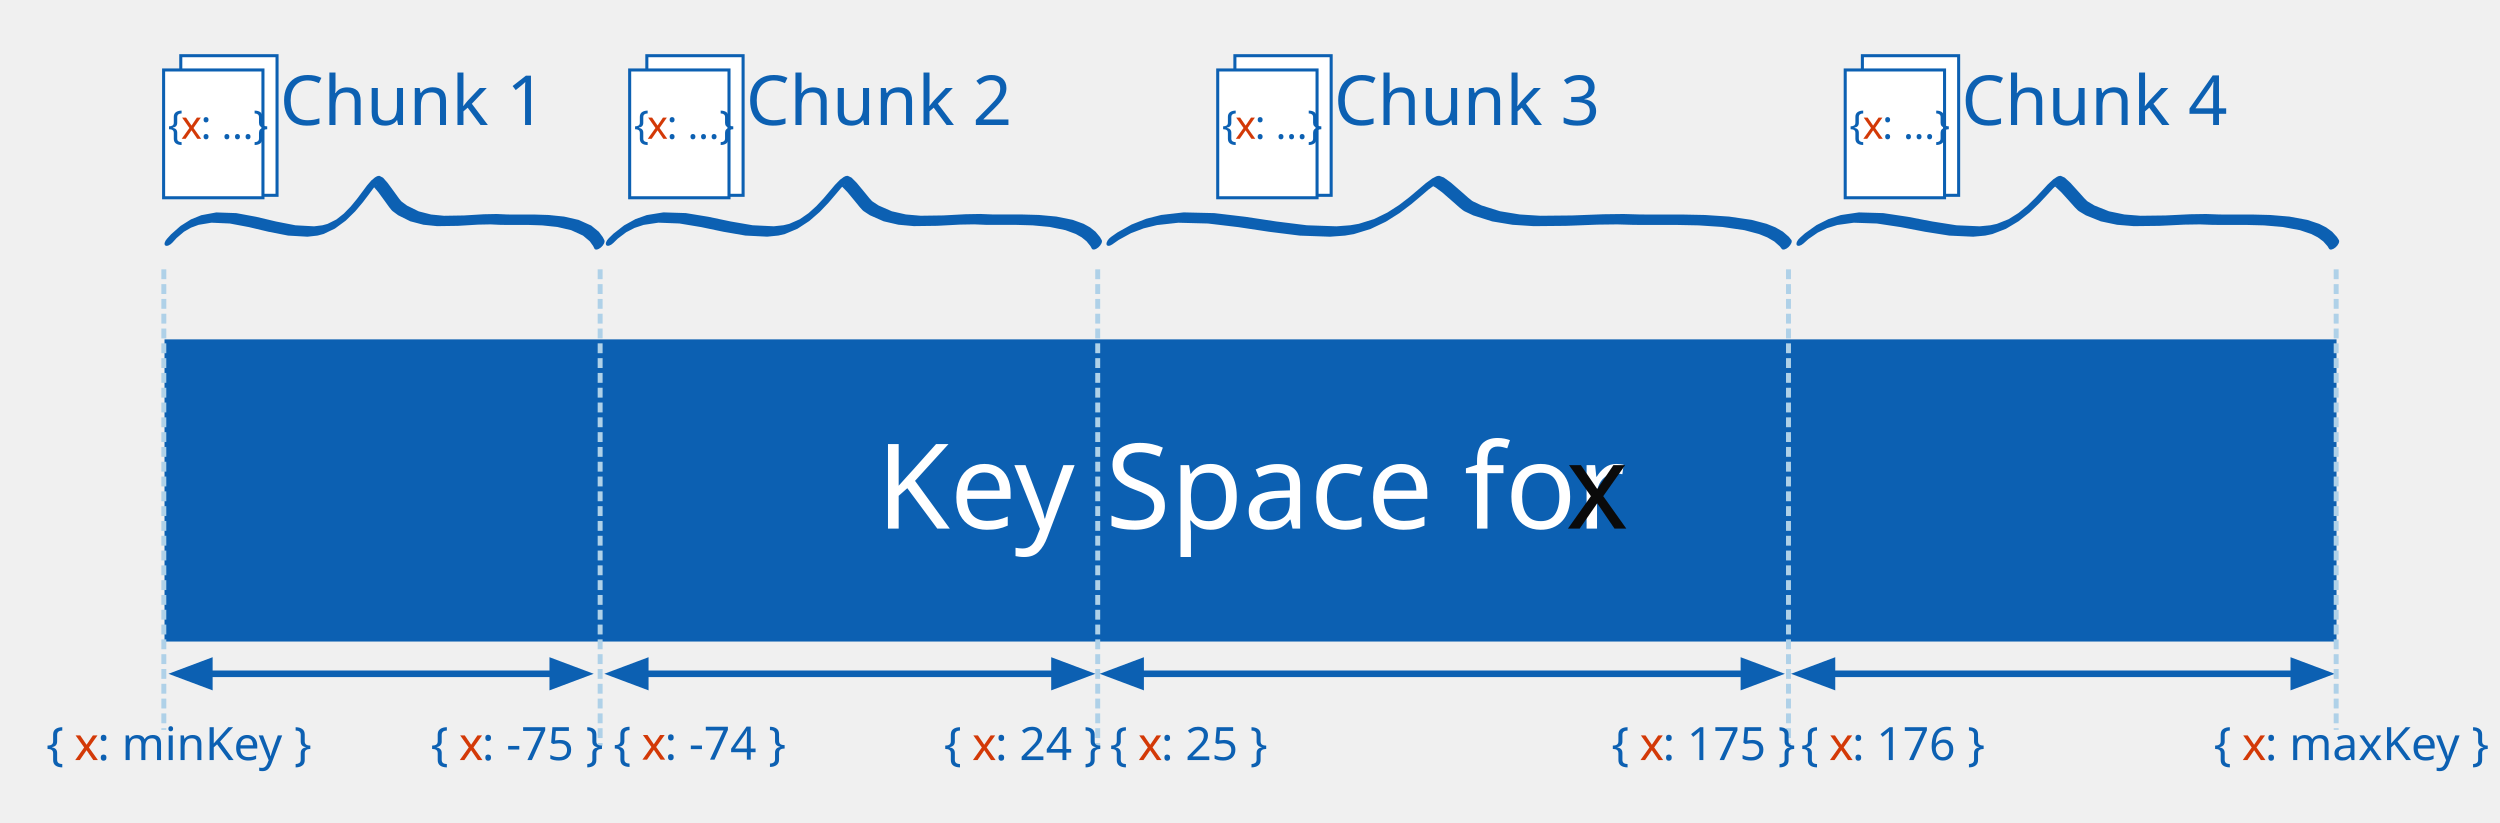
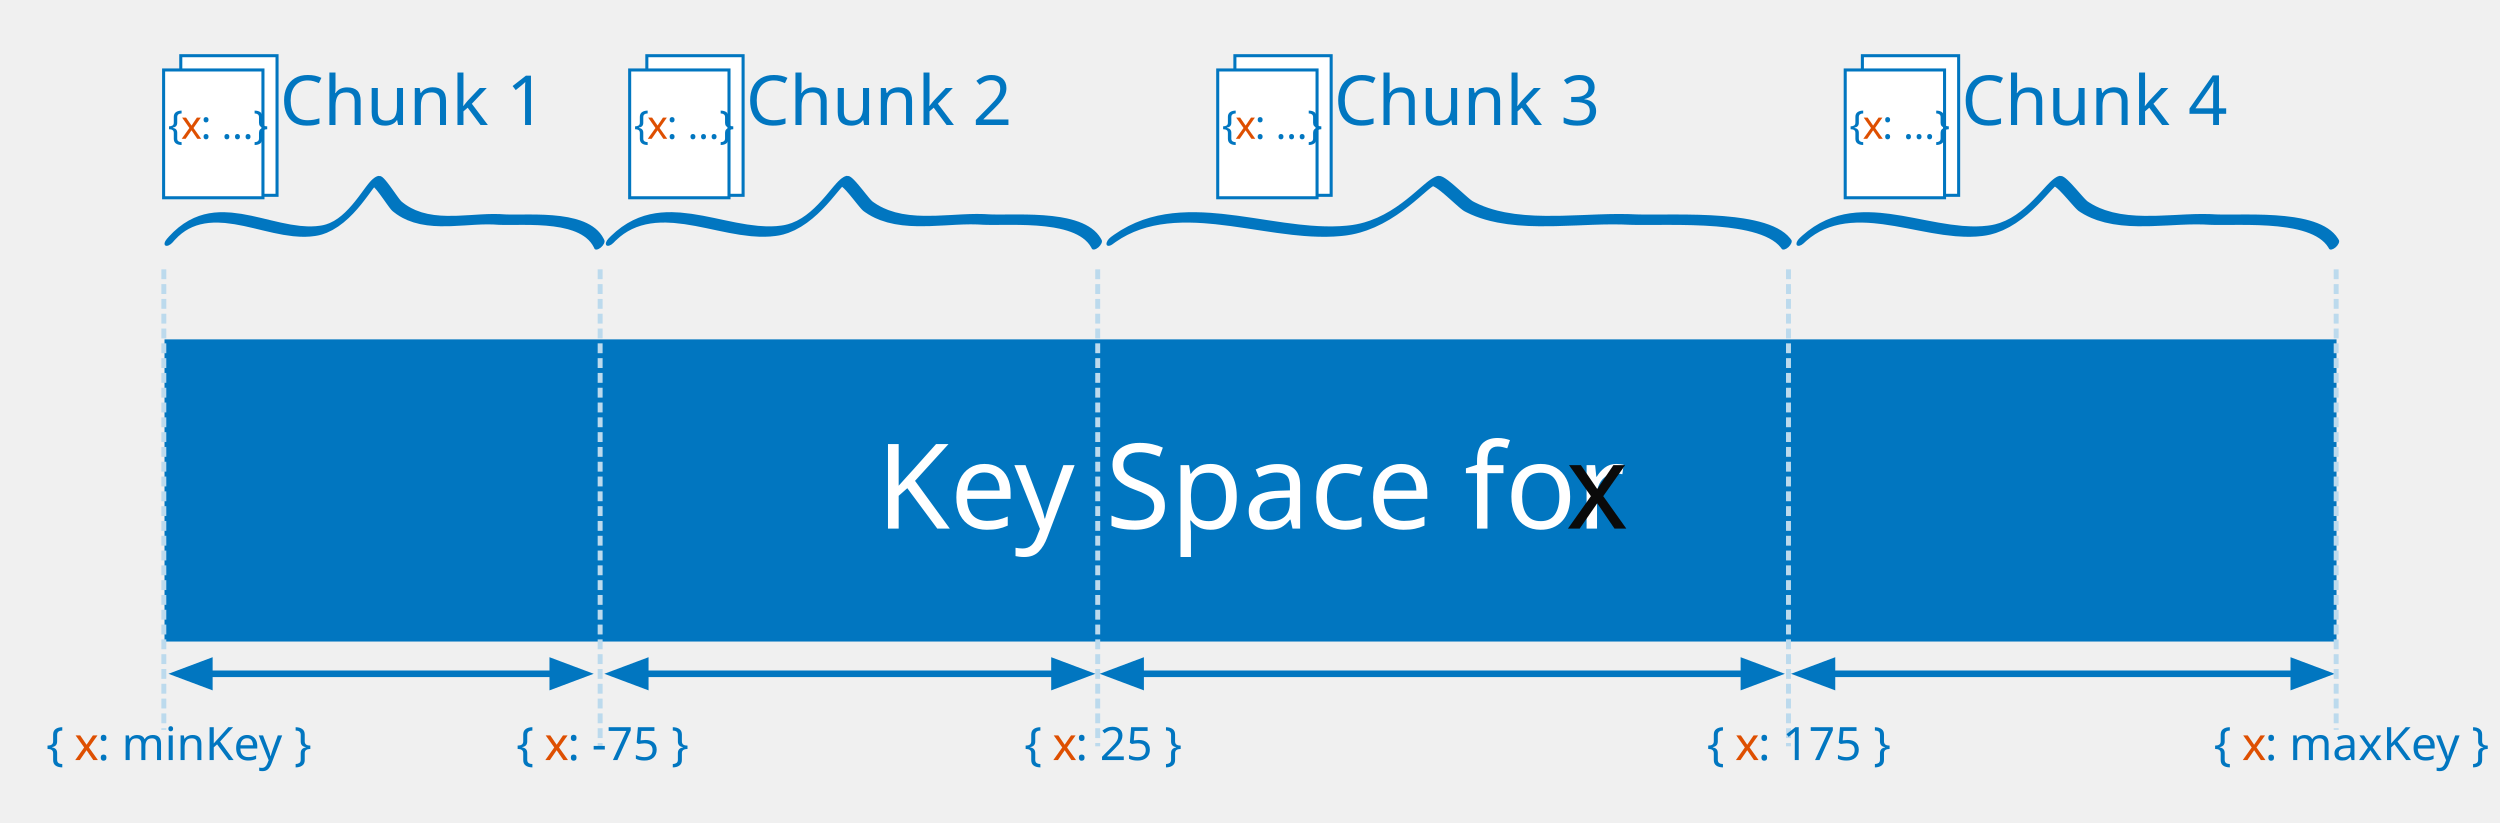
<svg xmlns="http://www.w3.org/2000/svg" version="1.1" x="0px" y="0px" width="760" height="250" viewBox="0, 0, 760, 250">
  <g id="Layer 1">
    <g>
      <g>
        <g>
          <path d="M54.958,16.931 L84.221,16.931 L84.221,59.377 L54.958,59.377 z" fill="#FFFFFF" />
-           <path d="M54.958,16.931 L84.221,16.931 L84.221,59.377 L54.958,59.377 z" fill-opacity="0" stroke="#0C60B2" stroke-width="0.929" />
+           <path d="M54.958,16.931 L84.221,16.931 L84.221,59.377 L54.958,59.377 z" fill-opacity="0" stroke="#0176C0" stroke-width="0.929" />
        </g>
        <g>
          <path d="M49.737,21.271 L79.937,21.271 L79.937,60.121 L49.737,60.121 z" fill="#FFFFFF" />
-           <path d="M49.737,21.271 L79.937,21.271 L79.937,60.121 L49.737,60.121 z" fill-opacity="0" stroke="#0C60B2" stroke-width="0.929" />
+           <path d="M49.737,21.271 L79.937,21.271 L79.937,60.121 L49.737,60.121 z" fill-opacity="0" stroke="#0176C0" stroke-width="0.929" />
        </g>
        <text transform="matrix(1, 0, 0, 1, 64.357, 38.688)">
-           <tspan x="-13.324" y="3.5" font-family="GillSans" font-size="12" fill="#0C60B2">{</tspan>
-           <tspan x="-9.328" y="3.5" font-family="GillSans" font-size="12" fill="#D33907">x</tspan>
-           <tspan x="-3.328" y="3.5" font-family="GillSans" font-size="12" fill="#0C60B2">: ...}</tspan>
+           <tspan x="-13.324" y="3.5" font-family="GillSans" font-size="12" fill="#0176C0">{</tspan>
+           <tspan x="-9.328" y="3.5" font-family="GillSans" font-size="12" fill="#DE4F01">x</tspan>
+           <tspan x="-3.328" y="3.5" font-family="GillSans" font-size="12" fill="#0176C0">: ...}</tspan>
        </text>
      </g>
      <text transform="matrix(1, 0, 0, 1, 121.463, 31.498)">
-         <tspan x="-36.381" y="6.5" font-family="GillSans" font-size="21" fill="#0C60B2">Chunk 1</tspan>
+         <tspan x="-36.381" y="6.5" font-family="GillSans" font-size="21" fill="#0176C0">Chunk 1</tspan>
      </text>
    </g>
-     <path d="M50.015,103.168 L710.304,103.168 L710.304,195.028 L50.015,195.028 z" fill="#0C60B2" />
-     <path d="M182.443,81.874 L182.443,226.874" fill-opacity="0" stroke="#AFD1E8" stroke-width="1.5" stroke-dasharray="3,1.5" />
-     <text transform="matrix(1, 0, 0, 1, 155.063, 230.569)">
-       <tspan x="-24.093" y="0.5" font-family="GillSans" font-size="14" fill="#0C60B2">{ </tspan>
-       <tspan x="-15.542" y="0.5" font-family="GillSans" font-size="14" fill="#D33907">x</tspan>
-       <tspan x="-8.542" y="0.5" font-family="GillSans" font-size="14" fill="#0C60B2">: -75 } </tspan>
+     <path d="M50.015,103.168 L710.304,103.168 L710.304,195.028 L50.015,195.028 z" fill="#0176C0" />
+     <path d="M182.443,81.874 L182.443,226.874" fill-opacity="0" stroke="#BCDAED" stroke-width="1.5" stroke-dasharray="3,1.5" />
+     <text transform="matrix(1, 0, 0, 1, 181.063, 230.569)">
+       <tspan x="-24.093" y="0.5" font-family="GillSans" font-size="14" fill="#0176C0">{ </tspan>
+       <tspan x="-15.542" y="0.5" font-family="GillSans" font-size="14" fill="#DE4F01">x</tspan>
+       <tspan x="-8.542" y="0.5" font-family="GillSans" font-size="14" fill="#0176C0">: -75 } </tspan>
    </text>
-     <path d="M333.705,81.874 L333.705,226.874" fill-opacity="0" stroke="#AFD1E8" stroke-width="1.5" stroke-dasharray="3,1.5" />
-     <path d="M543.698,81.874 L543.698,226.874" fill-opacity="0" stroke="#AFD1E8" stroke-width="1.5" stroke-dasharray="3,1.5" />
-     <path d="M338.147,74.296 L340.093,72.932 L343.822,70.888 L347.672,69.424 L351.741,68.426 L358.204,67.712 L367.208,67.95 L376.475,69.054 L385.848,70.47 L395.172,71.631 L404.309,71.961 L408.819,71.63 L408.819,71.63 C408.857,71.627 408.897,71.622 408.938,71.615 L408.938,71.615 L411.556,71.171 L416.629,69.62 L421.302,67.393 L425.458,64.773 L429.042,62.059 L432.013,59.558 L434.33,57.577 L435.875,56.462 L436.031,56.462 L435.372,56.633 L435.732,56.627 L436.435,57.017 L438.402,58.469 L441.505,61.172 L443.623,63.041 L444.724,63.918 L445.165,64.202 L445.165,64.202 C445.184,64.214 445.204,64.225 445.225,64.235 L445.225,64.235 L447.873,65.487 L453.635,67.31 L459.821,68.337 L466.258,68.753 L476.058,68.66 L485.639,68.292 L491.652,68.216 L494.48,68.299 L494.48,68.299 L496.777,68.368 L502.479,68.379 L509.181,68.37 L516.386,68.518 L523.602,68.997 L530.33,69.984 L534.741,71.154 L537.257,72.172 L539.382,73.408 L541.04,74.871 L541.655,75.665 L541.655,75.665 C541.999,76.101 542.928,75.841 543.731,75.084 C544.533,74.328 544.906,73.361 544.562,72.925 L543.819,71.997 L541.998,70.418 L539.729,69.112 L537.062,68.043 L532.487,66.839 L525.626,65.839 L518.324,65.356 L511.076,65.208 L504.381,65.217 L498.734,65.206 L496.436,65.138 L496.436,65.138 C496.436,65.138 496.436,65.138 496.435,65.138 L496.435,65.138 L493.524,65.054 L487.457,65.132 L477.936,65.498 L468.278,65.594 L462.007,65.198 L456.016,64.217 L450.408,62.454 L447.76,61.202 L447.82,61.235 L447.468,61.014 L446.406,60.17 L444.283,58.296 L441.112,55.54 L438.94,53.97 L437.599,53.465 L437.238,53.471 L437.238,53.471 C437.043,53.474 436.818,53.532 436.58,53.641 L436.58,53.641 L435.366,54.27 L433.371,55.741 L431.091,57.691 L428.416,59.955 L425.316,62.331 L421.763,64.614 L417.712,66.594 L413.055,68.044 L410.435,68.488 L410.555,68.474 L406.277,68.8 L397.295,68.482 L388.013,67.327 L378.589,65.904 L369.156,64.788 L359.85,64.564 L353.012,65.347 L348.487,66.491 L344.004,68.253 L339.698,70.659 L337.751,72.024 C336.884,72.631 336.271,73.632 336.38,74.259 C336.49,74.887 337.281,74.903 338.147,74.296 L338.147,74.296" fill="#0C60B2" />
-     <path d="M186.421,73.894 L187.822,72.53 L190.372,70.601 L192.92,69.282 L195.658,68.369 L200.156,67.694 L206.529,67.939 L213.149,69.039 L219.882,70.452 L226.604,71.615 L233.227,71.95 L236.553,71.616 L236.553,71.616 C236.61,71.61 236.67,71.6 236.731,71.586 L236.731,71.586 L238.616,71.142 L242.441,69.533 L246.05,67.171 L249.215,64.416 L251.877,61.623 L254.044,59.091 L255.715,57.107 L256.78,56.042 L256.621,56.26 L255.619,56.622 L255.877,56.617 L256.222,56.973 L257.613,58.406 L259.842,61.103 L261.366,62.972 L262.161,63.852 L262.486,64.143 L262.486,64.143 C262.504,64.159 262.524,64.174 262.544,64.188 L262.544,64.188 L264.45,65.44 L268.623,67.277 L273.12,68.318 L277.8,68.741 L284.899,68.649 L291.816,68.281 L296.125,68.206 L298.133,68.288 L298.133,68.288 L299.786,68.357 L303.908,68.369 L308.734,68.36 L313.906,68.507 L319.073,68.985 L323.878,69.966 L327.013,71.125 L328.796,72.131 L330.304,73.353 L331.483,74.802 L331.921,75.589 L331.921,75.589 C332.201,76.082 333.099,75.899 333.926,75.178 C334.753,74.458 335.197,73.474 334.917,72.98 L334.377,72.045 L333.052,70.452 L331.399,69.133 L329.45,68.051 L326.118,66.836 L321.142,65.831 L315.86,65.346 L310.628,65.198 L305.811,65.207 L301.765,65.196 L300.111,65.128 L300.111,65.128 C300.11,65.128 300.11,65.128 300.11,65.128 L300.11,65.128 L297.987,65.044 L293.601,65.122 L286.769,65.487 L279.863,65.586 L275.396,65.196 L271.128,64.23 L267.118,62.481 L265.212,61.228 L265.27,61.273 L265.024,61.059 L264.263,60.219 L262.734,58.344 L260.447,55.582 L258.859,53.994 L257.732,53.455 L257.473,53.46 L257.473,53.46 C257.182,53.467 256.829,53.594 256.471,53.823 L256.471,53.823 L255.325,54.67 L253.843,56.191 L252.204,58.137 L250.307,60.37 L248.159,62.666 L245.775,64.815 L243.105,66.661 L239.927,68.053 L238.041,68.497 L238.22,68.466 L235.221,68.79 L228.801,68.477 L222.132,67.325 L215.335,65.899 L208.496,64.778 L201.69,64.562 L196.614,65.384 L193.166,66.613 L189.717,68.519 L186.484,71.04 L185.082,72.405 C184.291,73.175 183.95,74.133 184.319,74.544 C184.689,74.955 185.63,74.664 186.421,73.894 L186.421,73.894" fill="#0C60B2" />
-     <path d="M548.242,74.027 L549.777,72.663 L552.61,70.705 L555.481,69.34 L558.556,68.396 L563.546,67.707 L570.571,67.949 L577.844,69.051 L585.228,70.465 L592.59,71.627 L599.83,71.961 L603.445,71.628 L603.445,71.628 C603.496,71.623 603.549,71.614 603.603,71.603 L603.603,71.603 L605.669,71.159 L609.791,69.571 L613.654,67.255 L617.067,64.54 L619.965,61.763 L622.335,59.235 L624.166,57.251 L625.341,56.18 L625.249,56.337 L624.355,56.633 L624.639,56.627 L625.075,56.994 L626.606,58.432 L629.05,61.13 L630.72,63 L631.591,63.878 L631.945,64.168 L631.945,64.168 C631.963,64.183 631.983,64.197 632.004,64.209 L632.004,64.209 L634.092,65.461 L638.657,67.294 L643.57,68.331 L648.681,68.752 L656.443,68.66 L664.016,68.292 L668.745,68.216 L670.956,68.299 L670.955,68.299 L672.767,68.367 L677.277,68.379 L682.565,68.37 L688.238,68.518 L693.91,68.996 L699.189,69.979 L702.639,71.142 L704.602,72.151 L706.262,73.377 L707.558,74.829 L708.039,75.617 L708.039,75.617 C708.336,76.096 709.243,75.891 710.064,75.161 C710.885,74.43 711.309,73.45 711.012,72.972 L710.422,72.038 L708.974,70.449 L707.168,69.133 L705.042,68.055 L701.405,66.844 L695.966,65.841 L690.187,65.356 L684.459,65.208 L679.18,65.217 L674.739,65.207 L672.926,65.138 L672.926,65.138 C672.926,65.138 672.926,65.138 672.925,65.138 L672.925,65.138 L670.609,65.054 L665.811,65.132 L658.316,65.498 L650.731,65.595 L645.819,65.204 L641.127,64.232 L636.724,62.479 L634.635,61.227 L634.694,61.268 L634.422,61.053 L633.587,60.212 L631.912,58.337 L629.407,55.577 L627.674,53.993 L626.497,53.465 L626.213,53.471 L626.213,53.471 C625.953,53.476 625.641,53.579 625.319,53.766 L625.319,53.766 L624.148,54.553 L622.53,56.067 L620.734,58.014 L618.651,60.25 L616.278,62.563 L613.61,64.752 L610.591,66.643 L607.04,68.056 L604.974,68.501 L605.133,68.476 L601.816,68.8 L594.765,68.486 L587.452,67.332 L580.008,65.908 L572.532,64.788 L565.116,64.569 L559.614,65.377 L555.91,66.576 L552.21,68.435 L548.705,70.927 L547.169,72.292 C546.347,73.022 545.922,74.002 546.218,74.482 C546.515,74.961 547.421,74.757 548.242,74.027 L548.242,74.027" fill="#0C60B2" />
-     <path d="M52.441,73.728 L53.68,72.364 L55.904,70.466 L58.067,69.213 L60.388,68.35 L64.281,67.7 L69.862,67.949 L75.693,69.046 L81.642,70.459 L87.593,71.622 L93.472,71.96 L96.456,71.625 L96.456,71.625 C96.522,71.617 96.592,71.603 96.664,71.584 L96.664,71.584 L98.331,71.14 L101.81,69.495 L105.119,67.061 L107.973,64.26 L110.34,61.455 L112.254,58.924 L113.731,56.941 L114.675,55.875 L114.456,56.16 L113.295,56.632 L113.523,56.627 L113.756,56.967 L114.978,58.393 L116.949,61.089 L118.296,62.958 L119,63.839 L119.29,64.132 L119.29,64.132 C119.307,64.15 119.326,64.166 119.346,64.181 L119.346,64.181 L121.032,65.433 L124.732,67.276 L128.728,68.324 L132.889,68.75 L139.191,68.66 L145.32,68.291 L149.121,68.216 L150.884,68.298 L150.883,68.298 L152.345,68.367 L156,68.379 L160.27,68.37 L164.837,68.517 L169.394,68.995 L173.626,69.972 L177.219,71.614 L179.293,73.359 L180.315,74.788 L180.702,75.574 L180.702,75.574 C180.959,76.087 181.844,75.93 182.679,75.224 C183.513,74.517 183.981,73.528 183.723,73.015 L183.246,72.079 L182.053,70.468 L179.738,68.573 L175.903,66.851 L171.484,65.842 L166.798,65.356 L162.163,65.208 L157.904,65.217 L154.334,65.207 L152.871,65.138 L152.871,65.138 C152.871,65.138 152.87,65.138 152.87,65.138 L152.87,65.138 L150.978,65.054 L147.089,65.133 L141.057,65.498 L134.972,65.597 L131.042,65.211 L127.286,64.251 L123.748,62.508 L122.062,61.256 L122.118,61.304 L121.903,61.093 L121.23,60.253 L119.878,58.379 L117.854,55.615 L116.442,54.02 L115.372,53.465 L115.143,53.471 L115.143,53.471 C114.807,53.479 114.39,53.648 113.981,53.943 L113.981,53.943 L112.89,54.858 L111.58,56.377 L110.13,58.324 L108.451,60.559 L106.562,62.843 L104.509,64.945 L102.263,66.719 L99.548,68.075 L97.88,68.519 L98.089,68.478 L95.478,68.801 L89.822,68.49 L83.929,67.339 L77.91,65.912 L71.837,64.788 L65.761,64.576 L61.186,65.423 L58.036,66.702 L54.894,68.675 L52.003,71.226 L50.763,72.591 C50.023,73.406 49.798,74.321 50.262,74.635 C50.726,74.949 51.701,74.543 52.441,73.728 L52.441,73.728" fill="#0C60B2" />
+     <path d="M333.705,81.874 L333.705,226.874" fill-opacity="0" stroke="#BCDAED" stroke-width="1.5" stroke-dasharray="3,1.5" />
+     <path d="M543.698,81.874 L543.698,226.874" fill-opacity="0" stroke="#BCDAED" stroke-width="1.5" stroke-dasharray="3,1.5" />
+     <path d="M338.198,74.259 L339.165,73.556 L340.982,72.382 L342.802,71.384 L344.68,70.517 L346.617,69.774 L348.61,69.152 L350.655,68.647 L352.746,68.253 L354.88,67.965 L357.051,67.777 L359.254,67.68 L361.485,67.666 L363.742,67.729 L366.02,67.86 L369.475,68.164 L374.125,68.725 L378.805,69.4 L383.5,70.118 L388.192,70.807 L392.861,71.397 L396.344,71.731 L398.654,71.885 L400.947,71.973 L403.224,71.986 L405.486,71.915 L407.73,71.749 L408.86,71.626 L408.86,71.626 C408.87,71.625 408.881,71.623 408.891,71.622 L408.891,71.622 L409.557,71.533 L410.914,71.303 L412.259,71.012 L413.577,70.665 L415.481,70.055 L417.923,69.086 L420.262,67.96 L422.473,66.72 L424.546,65.402 L426.477,64.045 L428.259,62.687 L429.888,61.366 L431.36,60.12 L432.671,58.988 L433.811,58.01 L434.533,57.413 L434.934,57.1 L435.284,56.844 L435.564,56.661 L435.763,56.554 L435.875,56.516 L435.829,56.543 L435.523,56.62 L435.688,56.596 L435.778,56.672 L436.145,56.854 L436.682,57.178 L437.316,57.621 L438.016,58.159 L439.151,59.097 L440.724,60.473 L441.881,61.508 L442.616,62.164 L443.305,62.768 L443.932,63.301 L444.487,63.743 L444.959,64.078 L445.18,64.211 L445.18,64.211 C445.188,64.216 445.197,64.221 445.206,64.226 L445.206,64.226 L445.854,64.563 L447.198,65.198 L448.583,65.772 L450.001,66.286 L451.449,66.741 L452.926,67.141 L455.182,67.643 L458.269,68.15 L461.435,68.494 L464.653,68.697 L467.907,68.785 L472.808,68.753 L479.309,68.535 L484.081,68.345 L487.173,68.25 L490.177,68.209 L493.076,68.245 L494.472,68.299 L494.468,68.299 L495.003,68.322 L496.165,68.356 L497.427,68.377 L498.776,68.386 L500.206,68.387 L501.709,68.383 L504.084,68.372 L507.438,68.365 L510.95,68.385 L514.558,68.456 L518.199,68.599 L521.812,68.836 L525.334,69.188 L527.874,69.541 L529.503,69.822 L531.079,70.145 L532.589,70.511 L534.025,70.922 L535.38,71.382 L536.644,71.891 L537.811,72.453 L538.873,73.068 L539.822,73.739 L540.651,74.466 L541.353,75.251 L541.644,75.651 L541.644,75.651 C541.974,76.1 542.897,75.857 543.706,75.108 C544.514,74.359 544.902,73.388 544.572,72.939 L544.218,72.46 L543.43,71.592 L542.518,70.799 L541.489,70.077 L540.353,69.422 L539.116,68.83 L537.787,68.297 L536.373,67.819 L534.882,67.393 L533.322,67.016 L531.7,66.684 L530.019,66.395 L527.417,66.035 L523.835,65.678 L520.174,65.438 L516.495,65.294 L512.86,65.223 L509.332,65.202 L505.972,65.21 L503.6,65.22 L502.105,65.225 L500.688,65.224 L499.357,65.215 L498.121,65.195 L496.984,65.161 L496.448,65.138 L496.448,65.138 C496.447,65.138 496.445,65.138 496.444,65.138 L496.444,65.138 L494.998,65.083 L492.047,65.047 L489.007,65.089 L485.895,65.184 L481.137,65.374 L474.693,65.591 L469.857,65.623 L466.671,65.538 L463.531,65.342 L460.454,65.01 L457.449,64.519 L455.254,64.032 L453.829,63.647 L452.432,63.209 L451.066,62.716 L449.733,62.165 L448.428,61.549 L447.779,61.211 L447.806,61.226 L447.657,61.14 L447.231,60.84 L446.701,60.417 L446.086,59.895 L445.404,59.297 L444.669,58.642 L443.503,57.599 L441.909,56.205 L440.746,55.244 L440.007,54.678 L439.31,54.194 L438.653,53.808 L437.994,53.537 L437.254,53.459 L437.088,53.483 L437.088,53.483 C436.991,53.497 436.888,53.523 436.781,53.56 L436.781,53.56 L436.418,53.698 L435.845,53.975 L435.293,54.303 L434.755,54.668 L434.22,55.064 L433.669,55.498 L432.84,56.185 L431.681,57.18 L430.429,58.261 L429.078,59.406 L427.625,60.589 L426.065,61.783 L424.396,62.965 L422.616,64.107 L420.716,65.184 L418.694,66.17 L416.521,67.042 L414.8,67.598 L413.623,67.911 L412.412,68.176 L411.149,68.392 L410.482,68.481 L410.513,68.477 L409.467,68.593 L407.317,68.753 L405.133,68.824 L402.92,68.812 L400.679,68.727 L398.42,68.577 L394.988,68.249 L390.35,67.663 L385.668,66.975 L380.959,66.255 L376.242,65.576 L371.538,65.009 L368.027,64.701 L365.694,64.568 L363.37,64.504 L361.058,64.519 L358.756,64.623 L356.468,64.825 L354.191,65.136 L351.927,65.568 L349.674,66.132 L347.433,66.84 L345.203,67.708 L342.987,68.748 L340.789,69.973 L338.669,71.355 L337.7,72.06 C337.7,72.06 337.7,72.06 337.7,72.06 C336.838,72.687 336.25,73.688 336.387,74.296 C336.525,74.903 337.335,74.887 338.198,74.259 L338.198,74.259" fill="#0176C0" />
+     <path d="M186.474,73.841 L187.17,73.138 L188.424,72.016 L189.637,71.098 L190.878,70.309 L192.16,69.633 L193.492,69.061 L194.875,68.59 L196.308,68.219 L197.786,67.944 L199.303,67.762 L200.853,67.668 L202.431,67.656 L204.851,67.776 L208.133,68.151 L211.457,68.71 L214.816,69.382 L218.192,70.099 L221.57,70.789 L224.94,71.381 L228.291,71.802 L230.796,71.962 L232.465,71.976 L234.119,71.904 L235.769,71.735 L236.613,71.609 L236.613,71.609 C236.629,71.606 236.644,71.604 236.66,71.601 L236.66,71.601 L237.139,71.512 L238.154,71.274 L239.655,70.801 L241.604,69.972 L243.502,68.934 L245.304,67.736 L246.994,66.424 L248.561,65.044 L250.001,63.64 L251.315,62.25 L252.506,60.909 L253.575,59.653 L254.522,58.516 L255.341,57.539 L256.017,56.772 L256.383,56.395 L256.516,56.281 L256.577,56.245 L256.51,56.313 L256.316,56.43 L255.839,56.597 L255.958,56.573 L255.807,56.651 L256.013,56.809 L256.383,57.122 L256.833,57.559 L257.334,58.094 L258.149,59.029 L259.279,60.404 L260.38,61.772 L261.136,62.698 L261.589,63.232 L261.99,63.677 L262.334,64.016 L262.5,64.155 L262.5,64.155 C262.508,64.162 262.517,64.168 262.525,64.174 L262.525,64.174 L262.992,64.512 L263.964,65.151 L264.969,65.73 L265.998,66.248 L267.577,66.913 L269.754,67.616 L272.004,68.131 L274.305,68.479 L276.645,68.685 L279.008,68.774 L282.558,68.743 L287.256,68.525 L290.696,68.334 L292.914,68.24 L295.065,68.199 L297.133,68.235 L298.121,68.288 L298.116,68.287 L298.501,68.31 L299.346,68.345 L300.74,68.372 L302.805,68.375 L305.067,68.362 L307.48,68.354 L310.003,68.375 L312.59,68.446 L315.199,68.588 L317.785,68.824 L320.302,69.174 L322.113,69.524 L323.272,69.802 L324.395,70.122 L325.471,70.485 L326.493,70.892 L327.456,71.346 L328.354,71.85 L329.184,72.405 L329.939,73.013 L330.614,73.677 L331.204,74.397 L331.705,75.177 L331.914,75.574 L331.914,75.574 C332.181,76.079 333.071,75.911 333.902,75.199 C334.734,74.486 335.191,73.499 334.924,72.995 C334.924,72.995 334.924,72.995 334.924,72.995 L334.668,72.514 L334.097,71.64 L333.434,70.841 L332.686,70.112 L331.858,69.45 L330.957,68.851 L329.989,68.312 L328.96,67.829 L327.875,67.399 L326.741,67.018 L325.562,66.684 L324.339,66.391 L322.448,66.029 L319.852,65.669 L317.202,65.429 L314.542,65.284 L311.917,65.213 L309.372,65.192 L306.953,65.2 L304.706,65.213 L302.676,65.21 L301.324,65.185 L300.513,65.152 L300.127,65.129 L300.127,65.129 C300.126,65.128 300.124,65.128 300.122,65.128 L300.122,65.128 L299.065,65.073 L296.923,65.037 L294.723,65.079 L292.476,65.175 L289.056,65.365 L284.437,65.581 L280.979,65.613 L278.706,65.53 L276.469,65.336 L274.278,65.009 L272.142,64.525 L270.066,63.859 L268.558,63.226 L267.583,62.738 L266.632,62.191 L265.698,61.579 L265.231,61.242 L265.256,61.261 L265.156,61.181 L264.854,60.885 L264.474,60.465 L264.033,59.945 L263.281,59.024 L262.173,57.647 L261.024,56.252 L260.185,55.289 L259.65,54.719 L259.141,54.229 L258.652,53.832 L258.12,53.538 L257.372,53.462 L257.252,53.486 L257.252,53.486 C257.102,53.516 256.941,53.572 256.775,53.652 L256.775,53.652 L256.353,53.88 L255.793,54.264 L255.313,54.663 L254.857,55.096 L254.25,55.733 L253.46,56.635 L252.624,57.631 L251.727,58.708 L250.764,59.843 L249.736,61.005 L248.645,62.168 L247.495,63.302 L246.287,64.382 L245.019,65.387 L243.682,66.301 L242.259,67.104 L240.706,67.784 L239.463,68.185 L238.593,68.393 L238.113,68.482 L238.159,68.474 L237.437,68.585 L235.924,68.744 L234.378,68.814 L232.815,68.803 L230.416,68.653 L227.142,68.244 L223.813,67.66 L220.445,66.973 L217.053,66.252 L213.647,65.571 L210.239,65.001 L206.844,64.616 L204.311,64.494 L202.618,64.51 L200.926,64.617 L199.233,64.826 L197.536,65.151 L195.834,65.604 L194.125,66.202 L192.409,66.961 L190.692,67.895 L188.985,69.014 L187.307,70.319 L185.727,71.753 L185.029,72.458 C184.253,73.243 183.946,74.189 184.345,74.571 C184.744,74.953 185.697,74.627 186.474,73.841 L186.474,73.841" fill="#0176C0" />
+     <path d="M548.297,73.978 L549.059,73.275 L550.446,72.141 L551.805,71.202 L553.202,70.388 L554.648,69.69 L556.147,69.1 L557.699,68.617 L559.298,68.238 L560.94,67.958 L562.62,67.774 L564.332,67.679 L566.072,67.666 L567.836,67.729 L569.621,67.859 L572.335,68.162 L575.991,68.722 L579.675,69.395 L583.375,70.112 L587.077,70.802 L590.767,71.393 L594.433,71.813 L597.169,71.972 L598.988,71.986 L600.791,71.914 L602.585,71.747 L603.499,71.621 L603.499,71.621 C603.512,71.619 603.526,71.617 603.54,71.615 L603.54,71.615 L604.065,71.526 L605.162,71.291 L606.78,70.825 L608.873,70.011 L610.904,68.995 L612.836,67.82 L614.655,66.53 L616.35,65.167 L617.915,63.774 L619.349,62.39 L620.651,61.052 L621.822,59.796 L622.859,58.66 L623.757,57.683 L624.498,56.915 L624.904,56.534 L625.06,56.41 L625.151,56.355 L625.128,56.39 L624.975,56.478 L624.553,56.612 L624.684,56.588 L624.6,56.665 L624.845,56.83 L625.256,57.146 L625.751,57.585 L626.301,58.121 L627.194,59.056 L628.433,60.431 L629.346,61.466 L629.926,62.122 L630.469,62.727 L630.965,63.26 L631.403,63.703 L631.779,64.042 L631.959,64.179 L631.959,64.179 C631.967,64.185 631.976,64.192 631.985,64.197 L631.985,64.197 L632.496,64.534 L633.56,65.172 L634.659,65.75 L635.784,66.267 L637.51,66.931 L639.889,67.631 L642.346,68.144 L644.86,68.491 L647.415,68.696 L649.997,68.784 L653.878,68.753 L659.02,68.535 L662.787,68.344 L665.221,68.25 L667.582,68.209 L669.856,68.245 L670.945,68.298 L670.94,68.298 L671.362,68.321 L672.285,68.356 L673.286,68.377 L674.354,68.386 L676.07,68.385 L678.546,68.372 L681.191,68.365 L683.957,68.385 L686.796,68.456 L689.66,68.599 L692.499,68.835 L695.264,69.186 L697.254,69.536 L698.529,69.816 L699.764,70.137 L700.947,70.5 L702.07,70.909 L703.13,71.364 L704.119,71.87 L705.031,72.427 L705.861,73.037 L706.603,73.703 L707.251,74.425 L707.802,75.205 L708.03,75.603 L708.03,75.603 C708.314,76.093 709.214,75.905 710.039,75.182 C710.865,74.46 711.304,73.476 711.02,72.986 L710.739,72.506 L710.115,71.633 L709.39,70.835 L708.572,70.108 L707.668,69.448 L706.684,68.851 L705.627,68.314 L704.503,67.833 L703.318,67.404 L702.079,67.024 L700.792,66.691 L699.456,66.399 L697.391,66.038 L694.552,65.679 L691.654,65.439 L688.743,65.295 L685.87,65.223 L683.083,65.202 L680.433,65.21 L677.968,65.223 L676.27,65.224 L675.224,65.215 L674.256,65.195 L673.365,65.162 L672.942,65.139 L672.942,65.139 C672.94,65.138 672.938,65.138 672.937,65.138 L672.937,65.138 L671.784,65.083 L669.444,65.047 L667.038,65.089 L664.578,65.185 L660.828,65.375 L655.76,65.591 L651.961,65.623 L649.464,65.539 L647.003,65.345 L644.593,65.016 L642.245,64.531 L639.964,63.863 L638.307,63.228 L637.236,62.738 L636.191,62.19 L635.166,61.577 L634.654,61.239 L634.68,61.257 L634.568,61.176 L634.236,60.879 L633.819,60.458 L633.334,59.937 L632.797,59.339 L632.218,58.684 L631.298,57.64 L630.039,56.245 L629.119,55.282 L628.534,54.714 L627.979,54.226 L627.448,53.831 L626.884,53.544 L626.146,53.467 L626.015,53.491 L626.015,53.491 C625.882,53.516 625.74,53.561 625.593,53.626 L625.593,53.626 L625.19,53.823 L624.627,54.174 L624.125,54.555 L623.636,54.978 L622.975,55.611 L622.111,56.511 L621.195,57.508 L620.212,58.585 L619.156,59.72 L618.026,60.885 L616.824,62.054 L615.551,63.199 L614.205,64.296 L612.783,65.323 L611.274,66.261 L609.665,67.086 L607.921,67.781 L606.532,68.189 L605.564,68.399 L605.037,68.488 L605.079,68.482 L604.275,68.594 L602.604,68.754 L600.9,68.824 L599.177,68.813 L596.539,68.662 L592.945,68.252 L589.294,67.668 L585.603,66.98 L581.887,66.26 L578.159,65.579 L574.436,65.011 L571.656,64.701 L569.803,64.568 L567.954,64.504 L566.11,64.52 L564.269,64.626 L562.432,64.832 L560.596,65.152 L558.759,65.598 L556.921,66.183 L555.08,66.925 L553.24,67.836 L551.408,68.93 L549.597,70.214 L547.879,71.636 L547.115,72.341 C546.305,73.088 545.913,74.06 546.239,74.512 C546.565,74.965 547.487,74.725 548.297,73.978 L548.297,73.978" fill="#0176C0" />
+     <path d="M52.49,73.674 L53.106,72.97 L54.206,71.857 L55.254,70.963 L56.31,70.206 L57.394,69.564 L58.519,69.021 L59.695,68.571 L60.923,68.214 L62.198,67.947 L63.514,67.77 L64.866,67.678 L66.247,67.666 L68.375,67.786 L71.264,68.16 L74.196,68.717 L77.162,69.389 L80.146,70.106 L83.136,70.796 L86.121,71.388 L89.092,71.81 L91.32,71.972 L92.808,71.986 L94.285,71.914 L95.762,71.744 L96.526,71.615 L96.526,71.615 C96.544,71.612 96.562,71.608 96.58,71.604 L96.58,71.604 L97.004,71.515 L97.923,71.272 L99.289,70.787 L101.071,69.934 L102.814,68.86 L104.46,67.626 L105.989,66.285 L107.395,64.887 L108.677,63.474 L109.843,62.081 L110.895,60.741 L111.84,59.486 L112.676,58.35 L113.401,57.374 L114,56.603 L114.325,56.227 L114.436,56.119 L114.47,56.102 L114.359,56.212 L114.112,56.378 L113.55,56.599 L113.655,56.575 L113.411,56.655 L113.57,56.803 L113.892,57.112 L114.289,57.547 L114.731,58.081 L115.451,59.016 L116.451,60.39 L117.424,61.758 L118.093,62.684 L118.494,63.219 L118.849,63.664 L119.154,64.004 L119.303,64.145 L119.303,64.145 C119.311,64.152 119.319,64.16 119.327,64.166 L119.327,64.166 L119.74,64.503 L120.602,65.144 L121.493,65.725 L122.407,66.245 L123.808,66.913 L125.741,67.619 L127.741,68.137 L129.788,68.487 L131.868,68.694 L133.968,68.784 L137.119,68.753 L141.285,68.534 L144.33,68.344 L146.288,68.25 L148.184,68.209 L150.004,68.245 L150.871,68.298 L150.864,68.297 L151.204,68.32 L151.956,68.355 L153.194,68.382 L155.025,68.385 L157.027,68.372 L159.161,68.365 L161.389,68.385 L163.674,68.456 L165.975,68.598 L168.255,68.833 L170.473,69.183 L172.591,69.667 L174.082,70.128 L175.021,70.487 L175.92,70.892 L176.767,71.344 L177.558,71.845 L178.288,72.398 L178.952,73.004 L179.547,73.665 L180.068,74.384 L180.511,75.162 L180.695,75.56 L180.695,75.56 C180.94,76.084 181.818,75.942 182.656,75.243 C183.494,74.544 183.975,73.553 183.73,73.029 L183.504,72.549 L182.998,71.674 L182.41,70.873 L181.746,70.142 L181.011,69.477 L180.21,68.876 L179.35,68.335 L178.435,67.849 L177.471,67.417 L176.455,67.032 L174.865,66.544 L172.647,66.041 L170.342,65.681 L167.991,65.44 L165.632,65.295 L163.306,65.223 L161.052,65.202 L158.912,65.21 L156.926,65.223 L155.135,65.221 L153.944,65.195 L153.231,65.162 L152.89,65.139 L152.89,65.139 C152.887,65.139 152.885,65.139 152.883,65.139 L152.883,65.139 L151.94,65.083 L150.037,65.047 L148.085,65.09 L146.093,65.186 L143.071,65.375 L138.996,65.591 L135.948,65.624 L133.948,65.541 L131.981,65.348 L130.053,65.023 L128.174,64.543 L126.346,63.881 L125.016,63.25 L124.157,62.763 L123.318,62.219 L122.494,61.608 L122.081,61.27 L122.105,61.292 L122.019,61.214 L121.752,60.919 L121.416,60.499 L121.026,59.979 L120.362,59.059 L119.382,57.682 L118.365,56.285 L117.622,55.322 L117.148,54.752 L116.697,54.26 L116.259,53.858 L115.765,53.554 L114.993,53.48 L114.887,53.504 L114.887,53.504 C114.71,53.544 114.52,53.619 114.325,53.726 L114.325,53.726 L113.876,54.002 L113.329,54.427 L112.885,54.845 L112.475,55.285 L111.939,55.922 L111.242,56.821 L110.503,57.817 L109.709,58.895 L108.856,60.031 L107.946,61.195 L106.983,62.354 L105.975,63.479 L104.926,64.541 L103.84,65.518 L102.708,66.395 L101.514,67.163 L100.198,67.819 L99.138,68.207 L98.389,68.41 L97.965,68.499 L98.019,68.489 L97.397,68.597 L96.076,68.754 L94.723,68.824 L93.353,68.814 L91.243,68.665 L88.355,68.257 L85.414,67.674 L82.437,66.987 L79.434,66.266 L76.418,65.584 L73.394,65.012 L70.379,64.627 L68.125,64.504 L66.613,64.521 L65.097,64.63 L63.574,64.844 L62.042,65.176 L60.496,65.643 L58.937,66.263 L57.366,67.051 L55.797,68.018 L54.247,69.169 L52.737,70.498 L51.331,71.941 L50.714,72.646 C49.992,73.471 49.803,74.371 50.293,74.655 C50.784,74.939 51.767,74.5 52.49,73.674 L52.49,73.674" fill="#0176C0" />
    <g>
      <g>
        <g>
          <path d="M196.639,16.931 L225.902,16.931 L225.902,59.377 L196.639,59.377 z" fill="#FFFFFF" />
-           <path d="M196.639,16.931 L225.902,16.931 L225.902,59.377 L196.639,59.377 z" fill-opacity="0" stroke="#0C60B2" stroke-width="0.929" />
+           <path d="M196.639,16.931 L225.902,16.931 L225.902,59.377 L196.639,59.377 z" fill-opacity="0" stroke="#0176C0" stroke-width="0.929" />
        </g>
        <g>
          <path d="M191.418,21.271 L221.617,21.271 L221.617,60.121 L191.418,60.121 z" fill="#FFFFFF" />
-           <path d="M191.418,21.271 L221.617,21.271 L221.617,60.121 L191.418,60.121 z" fill-opacity="0" stroke="#0C60B2" stroke-width="0.929" />
+           <path d="M191.418,21.271 L221.617,21.271 L221.617,60.121 L191.418,60.121 z" fill-opacity="0" stroke="#0176C0" stroke-width="0.929" />
        </g>
        <text transform="matrix(1, 0, 0, 1, 206.038, 38.688)">
-           <tspan x="-13.324" y="3.5" font-family="GillSans" font-size="12" fill="#0C60B2">{</tspan>
-           <tspan x="-9.328" y="3.5" font-family="GillSans" font-size="12" fill="#D33907">x</tspan>
-           <tspan x="-3.328" y="3.5" font-family="GillSans" font-size="12" fill="#0C60B2">: ...}</tspan>
+           <tspan x="-13.324" y="3.5" font-family="GillSans" font-size="12" fill="#0176C0">{</tspan>
+           <tspan x="-9.328" y="3.5" font-family="GillSans" font-size="12" fill="#DE4F01">x</tspan>
+           <tspan x="-3.328" y="3.5" font-family="GillSans" font-size="12" fill="#0176C0">: ...}</tspan>
        </text>
      </g>
      <text transform="matrix(1, 0, 0, 1, 263.143, 31.498)">
-         <tspan x="-36.381" y="6.5" font-family="GillSans" font-size="21" fill="#0C60B2">Chunk 2</tspan>
+         <tspan x="-36.381" y="6.5" font-family="GillSans" font-size="21" fill="#0176C0">Chunk 2</tspan>
      </text>
    </g>
    <g>
      <g>
        <g>
          <path d="M375.407,16.931 L404.671,16.931 L404.671,59.377 L375.407,59.377 z" fill="#FFFFFF" />
-           <path d="M375.407,16.931 L404.671,16.931 L404.671,59.377 L375.407,59.377 z" fill-opacity="0" stroke="#0C60B2" stroke-width="0.929" />
+           <path d="M375.407,16.931 L404.671,16.931 L404.671,59.377 L375.407,59.377 z" fill-opacity="0" stroke="#0176C0" stroke-width="0.929" />
        </g>
        <g>
          <path d="M370.187,21.271 L400.386,21.271 L400.386,60.121 L370.187,60.121 z" fill="#FFFFFF" />
-           <path d="M370.187,21.271 L400.386,21.271 L400.386,60.121 L370.187,60.121 z" fill-opacity="0" stroke="#0C60B2" stroke-width="0.929" />
+           <path d="M370.187,21.271 L400.386,21.271 L400.386,60.121 L370.187,60.121 z" fill-opacity="0" stroke="#0176C0" stroke-width="0.929" />
        </g>
        <text transform="matrix(1, 0, 0, 1, 384.806, 38.688)">
-           <tspan x="-13.324" y="3.5" font-family="GillSans" font-size="12" fill="#0C60B2">{</tspan>
-           <tspan x="-9.328" y="3.5" font-family="GillSans" font-size="12" fill="#D33907">x</tspan>
-           <tspan x="-3.328" y="3.5" font-family="GillSans" font-size="12" fill="#0C60B2">: ...}</tspan>
+           <tspan x="-13.324" y="3.5" font-family="GillSans" font-size="12" fill="#0176C0">{</tspan>
+           <tspan x="-9.328" y="3.5" font-family="GillSans" font-size="12" fill="#DE4F01">x</tspan>
+           <tspan x="-3.328" y="3.5" font-family="GillSans" font-size="12" fill="#0176C0">: ...}</tspan>
        </text>
      </g>
      <text transform="matrix(1, 0, 0, 1, 441.912, 31.498)">
-         <tspan x="-36.381" y="6.5" font-family="GillSans" font-size="21" fill="#0C60B2">Chunk 3</tspan>
+         <tspan x="-36.381" y="6.5" font-family="GillSans" font-size="21" fill="#0176C0">Chunk 3</tspan>
      </text>
    </g>
    <g>
      <g>
        <g>
          <path d="M566.164,16.931 L595.428,16.931 L595.428,59.377 L566.164,59.377 z" fill="#FFFFFF" />
-           <path d="M566.164,16.931 L595.428,16.931 L595.428,59.377 L566.164,59.377 z" fill-opacity="0" stroke="#0C60B2" stroke-width="0.929" />
+           <path d="M566.164,16.931 L595.428,16.931 L595.428,59.377 L566.164,59.377 z" fill-opacity="0" stroke="#0176C0" stroke-width="0.929" />
        </g>
        <g>
          <path d="M560.944,21.271 L591.143,21.271 L591.143,60.121 L560.944,60.121 z" fill="#FFFFFF" />
-           <path d="M560.944,21.271 L591.143,21.271 L591.143,60.121 L560.944,60.121 z" fill-opacity="0" stroke="#0C60B2" stroke-width="0.929" />
+           <path d="M560.944,21.271 L591.143,21.271 L591.143,60.121 L560.944,60.121 z" fill-opacity="0" stroke="#0176C0" stroke-width="0.929" />
        </g>
        <text transform="matrix(1, 0, 0, 1, 575.564, 38.688)">
-           <tspan x="-13.324" y="3.5" font-family="GillSans" font-size="12" fill="#0C60B2">{</tspan>
-           <tspan x="-9.328" y="3.5" font-family="GillSans" font-size="12" fill="#D33907">x</tspan>
-           <tspan x="-3.328" y="3.5" font-family="GillSans" font-size="12" fill="#0C60B2">: ...}</tspan>
+           <tspan x="-13.324" y="3.5" font-family="GillSans" font-size="12" fill="#0176C0">{</tspan>
+           <tspan x="-9.328" y="3.5" font-family="GillSans" font-size="12" fill="#DE4F01">x</tspan>
+           <tspan x="-3.328" y="3.5" font-family="GillSans" font-size="12" fill="#0176C0">: ...}</tspan>
        </text>
      </g>
      <text transform="matrix(1, 0, 0, 1, 632.669, 31.498)">
-         <tspan x="-36.381" y="6.5" font-family="GillSans" font-size="21" fill="#0C60B2">Chunk 4</tspan>
+         <tspan x="-36.381" y="6.5" font-family="GillSans" font-size="21" fill="#0176C0">Chunk 4</tspan>
      </text>
    </g>
    <text transform="matrix(1, 0, 0, 1, 380.236, 148.85)">
      <tspan x="-113.774" y="11.844" font-family="GillSans" font-size="36" fill="#FFFFFF">Key Space for </tspan>
      <tspan x="95.774" y="11.844" font-family="GillSans" font-size="36" fill="#0A0A0A">x</tspan>
    </text>
-     <text transform="matrix(1, 0, 0, 1, 210.598, 229.333)">
-       <tspan x="-24.093" y="1.598" font-family="GillSans" font-size="14" fill="#0C60B2">{ </tspan>
-       <tspan x="-15.542" y="1.598" font-family="GillSans" font-size="14" fill="#D33907">x</tspan>
-       <tspan x="-8.542" y="1.598" font-family="GillSans" font-size="14" fill="#0C60B2">: -74 } </tspan>
-     </text>
-     <text transform="matrix(1, 0, 0, 1, 308.793, 229.472)">
-       <tspan x="-21.831" y="1.598" font-family="GillSans" font-size="14" fill="#0C60B2">{ </tspan>
-       <tspan x="-13.279" y="1.598" font-family="GillSans" font-size="14" fill="#D33907">x</tspan>
-       <tspan x="-6.279" y="1.598" font-family="GillSans" font-size="14" fill="#0C60B2">: 24 } </tspan>
-     </text>
-     <text transform="matrix(1, 0, 0, 1, 359.235, 229.472)">
-       <tspan x="-21.831" y="1.598" font-family="GillSans" font-size="14" fill="#0C60B2">{ </tspan>
-       <tspan x="-13.279" y="1.598" font-family="GillSans" font-size="14" fill="#D33907">x</tspan>
-       <tspan x="-6.279" y="1.598" font-family="GillSans" font-size="14" fill="#0C60B2">: 25 } </tspan>
+     <text transform="matrix(1, 0, 0, 1, 333.235, 229.472)">
+       <tspan x="-21.831" y="1.598" font-family="GillSans" font-size="14" fill="#0176C0">{ </tspan>
+       <tspan x="-13.279" y="1.598" font-family="GillSans" font-size="14" fill="#DE4F01">x</tspan>
+       <tspan x="-6.279" y="1.598" font-family="GillSans" font-size="14" fill="#0176C0">: 25 } </tspan>
    </text>
    <text transform="matrix(1, 0, 0, 1, 49.803, 229.472)">
-       <tspan x="-35.745" y="1.598" font-family="GillSans" font-size="14" fill="#0C60B2">{ </tspan>
-       <tspan x="-27.193" y="1.598" font-family="GillSans" font-size="14" fill="#D33907">x</tspan>
-       <tspan x="-20.193" y="1.598" font-family="GillSans" font-size="14" fill="#0C60B2">: minKey }</tspan>
+       <tspan x="-35.745" y="1.598" font-family="GillSans" font-size="14" fill="#0176C0">{ </tspan>
+       <tspan x="-27.193" y="1.598" font-family="GillSans" font-size="14" fill="#DE4F01">x</tspan>
+       <tspan x="-20.193" y="1.598" font-family="GillSans" font-size="14" fill="#0176C0">: minKey }</tspan>
    </text>
-     <text transform="matrix(1, 0, 0, 1, 515.235, 229.472)">
-       <tspan x="-25.331" y="1.598" font-family="GillSans" font-size="14" fill="#0C60B2">{ </tspan>
-       <tspan x="-16.779" y="1.598" font-family="GillSans" font-size="14" fill="#D33907">x</tspan>
-       <tspan x="-9.779" y="1.598" font-family="GillSans" font-size="14" fill="#0C60B2">: 175 } </tspan>
-     </text>
-     <text transform="matrix(1, 0, 0, 1, 572.829, 229.472)">
-       <tspan x="-25.331" y="1.598" font-family="GillSans" font-size="14" fill="#0C60B2">{ </tspan>
-       <tspan x="-16.779" y="1.598" font-family="GillSans" font-size="14" fill="#D33907">x</tspan>
-       <tspan x="-9.779" y="1.598" font-family="GillSans" font-size="14" fill="#0C60B2">: 176 } </tspan>
+     <text transform="matrix(1, 0, 0, 1, 544.235, 229.472)">
+       <tspan x="-25.331" y="1.598" font-family="GillSans" font-size="14" fill="#0176C0">{ </tspan>
+       <tspan x="-16.779" y="1.598" font-family="GillSans" font-size="14" fill="#DE4F01">x</tspan>
+       <tspan x="-9.779" y="1.598" font-family="GillSans" font-size="14" fill="#0176C0">: 175 } </tspan>
    </text>
    <text transform="matrix(1, 0, 0, 1, 710.197, 229.472)">
-       <tspan x="-37.198" y="1.597" font-family="GillSans" font-size="14" fill="#0C60B2">{ </tspan>
-       <tspan x="-28.646" y="1.597" font-family="GillSans" font-size="14" fill="#D33907">x</tspan>
-       <tspan x="-21.646" y="1.597" font-family="GillSans" font-size="14" fill="#0C60B2">: maxKey } </tspan>
+       <tspan x="-37.198" y="1.597" font-family="GillSans" font-size="14" fill="#0176C0">{ </tspan>
+       <tspan x="-28.646" y="1.597" font-family="GillSans" font-size="14" fill="#DE4F01">x</tspan>
+       <tspan x="-21.646" y="1.597" font-family="GillSans" font-size="14" fill="#0176C0">: maxKey } </tspan>
    </text>
-     <path d="M49.803,81.874 L49.803,221.874" fill-opacity="0" stroke="#AFD1E8" stroke-width="1.5" stroke-dasharray="3,1.5" />
+     <path d="M49.803,81.874 L49.803,221.874" fill-opacity="0" stroke="#BCDAED" stroke-width="1.5" stroke-dasharray="3,1.5" />
    <g>
-       <path d="M63.64,204.833 L168.04,204.833" fill-opacity="0" stroke="#0C60B2" stroke-width="2" />
-       <path d="M63.64,201.233 L54.04,204.833 L63.64,208.433 z" fill="#0C60B2" fill-opacity="1" stroke="#0C60B2" stroke-width="2" stroke-opacity="1" />
-       <path d="M168.04,208.433 L177.64,204.833 L168.04,201.233 z" fill="#0C60B2" fill-opacity="1" stroke="#0C60B2" stroke-width="2" stroke-opacity="1" />
+       <path d="M63.64,204.833 L168.04,204.833" fill-opacity="0" stroke="#0176C0" stroke-width="2" />
+       <path d="M63.64,201.233 L54.04,204.833 L63.64,208.433 z" fill="#0176C0" fill-opacity="1" stroke="#0176C0" stroke-width="2" stroke-opacity="1" />
+       <path d="M168.04,208.433 L177.64,204.833 L168.04,201.233 z" fill="#0176C0" fill-opacity="1" stroke="#0176C0" stroke-width="2" stroke-opacity="1" />
    </g>
    <g>
-       <path d="M196.161,204.833 L320.561,204.833" fill-opacity="0" stroke="#0C60B2" stroke-width="2" />
-       <path d="M196.161,201.233 L186.561,204.833 L196.161,208.433 z" fill="#0C60B2" fill-opacity="1" stroke="#0C60B2" stroke-width="2" stroke-opacity="1" />
-       <path d="M320.561,208.433 L330.161,204.833 L320.561,201.233 z" fill="#0C60B2" fill-opacity="1" stroke="#0C60B2" stroke-width="2" stroke-opacity="1" />
+       <path d="M196.161,204.833 L320.561,204.833" fill-opacity="0" stroke="#0176C0" stroke-width="2" />
+       <path d="M196.161,201.233 L186.561,204.833 L196.161,208.433 z" fill="#0176C0" fill-opacity="1" stroke="#0176C0" stroke-width="2" stroke-opacity="1" />
+       <path d="M320.561,208.433 L330.161,204.833 L320.561,201.233 z" fill="#0176C0" fill-opacity="1" stroke="#0176C0" stroke-width="2" stroke-opacity="1" />
    </g>
    <g>
-       <path d="M346.749,204.833 L530.149,204.833" fill-opacity="0" stroke="#0C60B2" stroke-width="2" />
-       <path d="M346.749,201.233 L337.149,204.833 L346.749,208.433 z" fill="#0C60B2" fill-opacity="1" stroke="#0C60B2" stroke-width="2" stroke-opacity="1" />
-       <path d="M530.149,208.433 L539.749,204.833 L530.149,201.233 z" fill="#0C60B2" fill-opacity="1" stroke="#0C60B2" stroke-width="2" stroke-opacity="1" />
+       <path d="M346.749,204.833 L530.149,204.833" fill-opacity="0" stroke="#0176C0" stroke-width="2" />
+       <path d="M346.749,201.233 L337.149,204.833 L346.749,208.433 z" fill="#0176C0" fill-opacity="1" stroke="#0176C0" stroke-width="2" stroke-opacity="1" />
+       <path d="M530.149,208.433 L539.749,204.833 L530.149,201.233 z" fill="#0176C0" fill-opacity="1" stroke="#0176C0" stroke-width="2" stroke-opacity="1" />
    </g>
    <g>
-       <path d="M556.916,204.833 L697.316,204.833" fill-opacity="0" stroke="#0C60B2" stroke-width="2" />
-       <path d="M556.916,201.233 L547.316,204.833 L556.916,208.433 z" fill="#0C60B2" fill-opacity="1" stroke="#0C60B2" stroke-width="2" stroke-opacity="1" />
-       <path d="M697.316,208.433 L706.916,204.833 L697.316,201.233 z" fill="#0C60B2" fill-opacity="1" stroke="#0C60B2" stroke-width="2" stroke-opacity="1" />
+       <path d="M556.916,204.833 L697.316,204.833" fill-opacity="0" stroke="#0176C0" stroke-width="2" />
+       <path d="M556.916,201.233 L547.316,204.833 L556.916,208.433 z" fill="#0176C0" fill-opacity="1" stroke="#0176C0" stroke-width="2" stroke-opacity="1" />
+       <path d="M697.316,208.433 L706.916,204.833 L697.316,201.233 z" fill="#0176C0" fill-opacity="1" stroke="#0176C0" stroke-width="2" stroke-opacity="1" />
    </g>
-     <path d="M710.197,81.874 L710.197,221.874" fill-opacity="0" stroke="#AFD1E8" stroke-width="1.5" stroke-dasharray="3,1.5" />
+     <path d="M710.197,81.874 L710.197,221.874" fill-opacity="0" stroke="#BCDAED" stroke-width="1.5" stroke-dasharray="3,1.5" />
  </g>
  <defs />
</svg>
